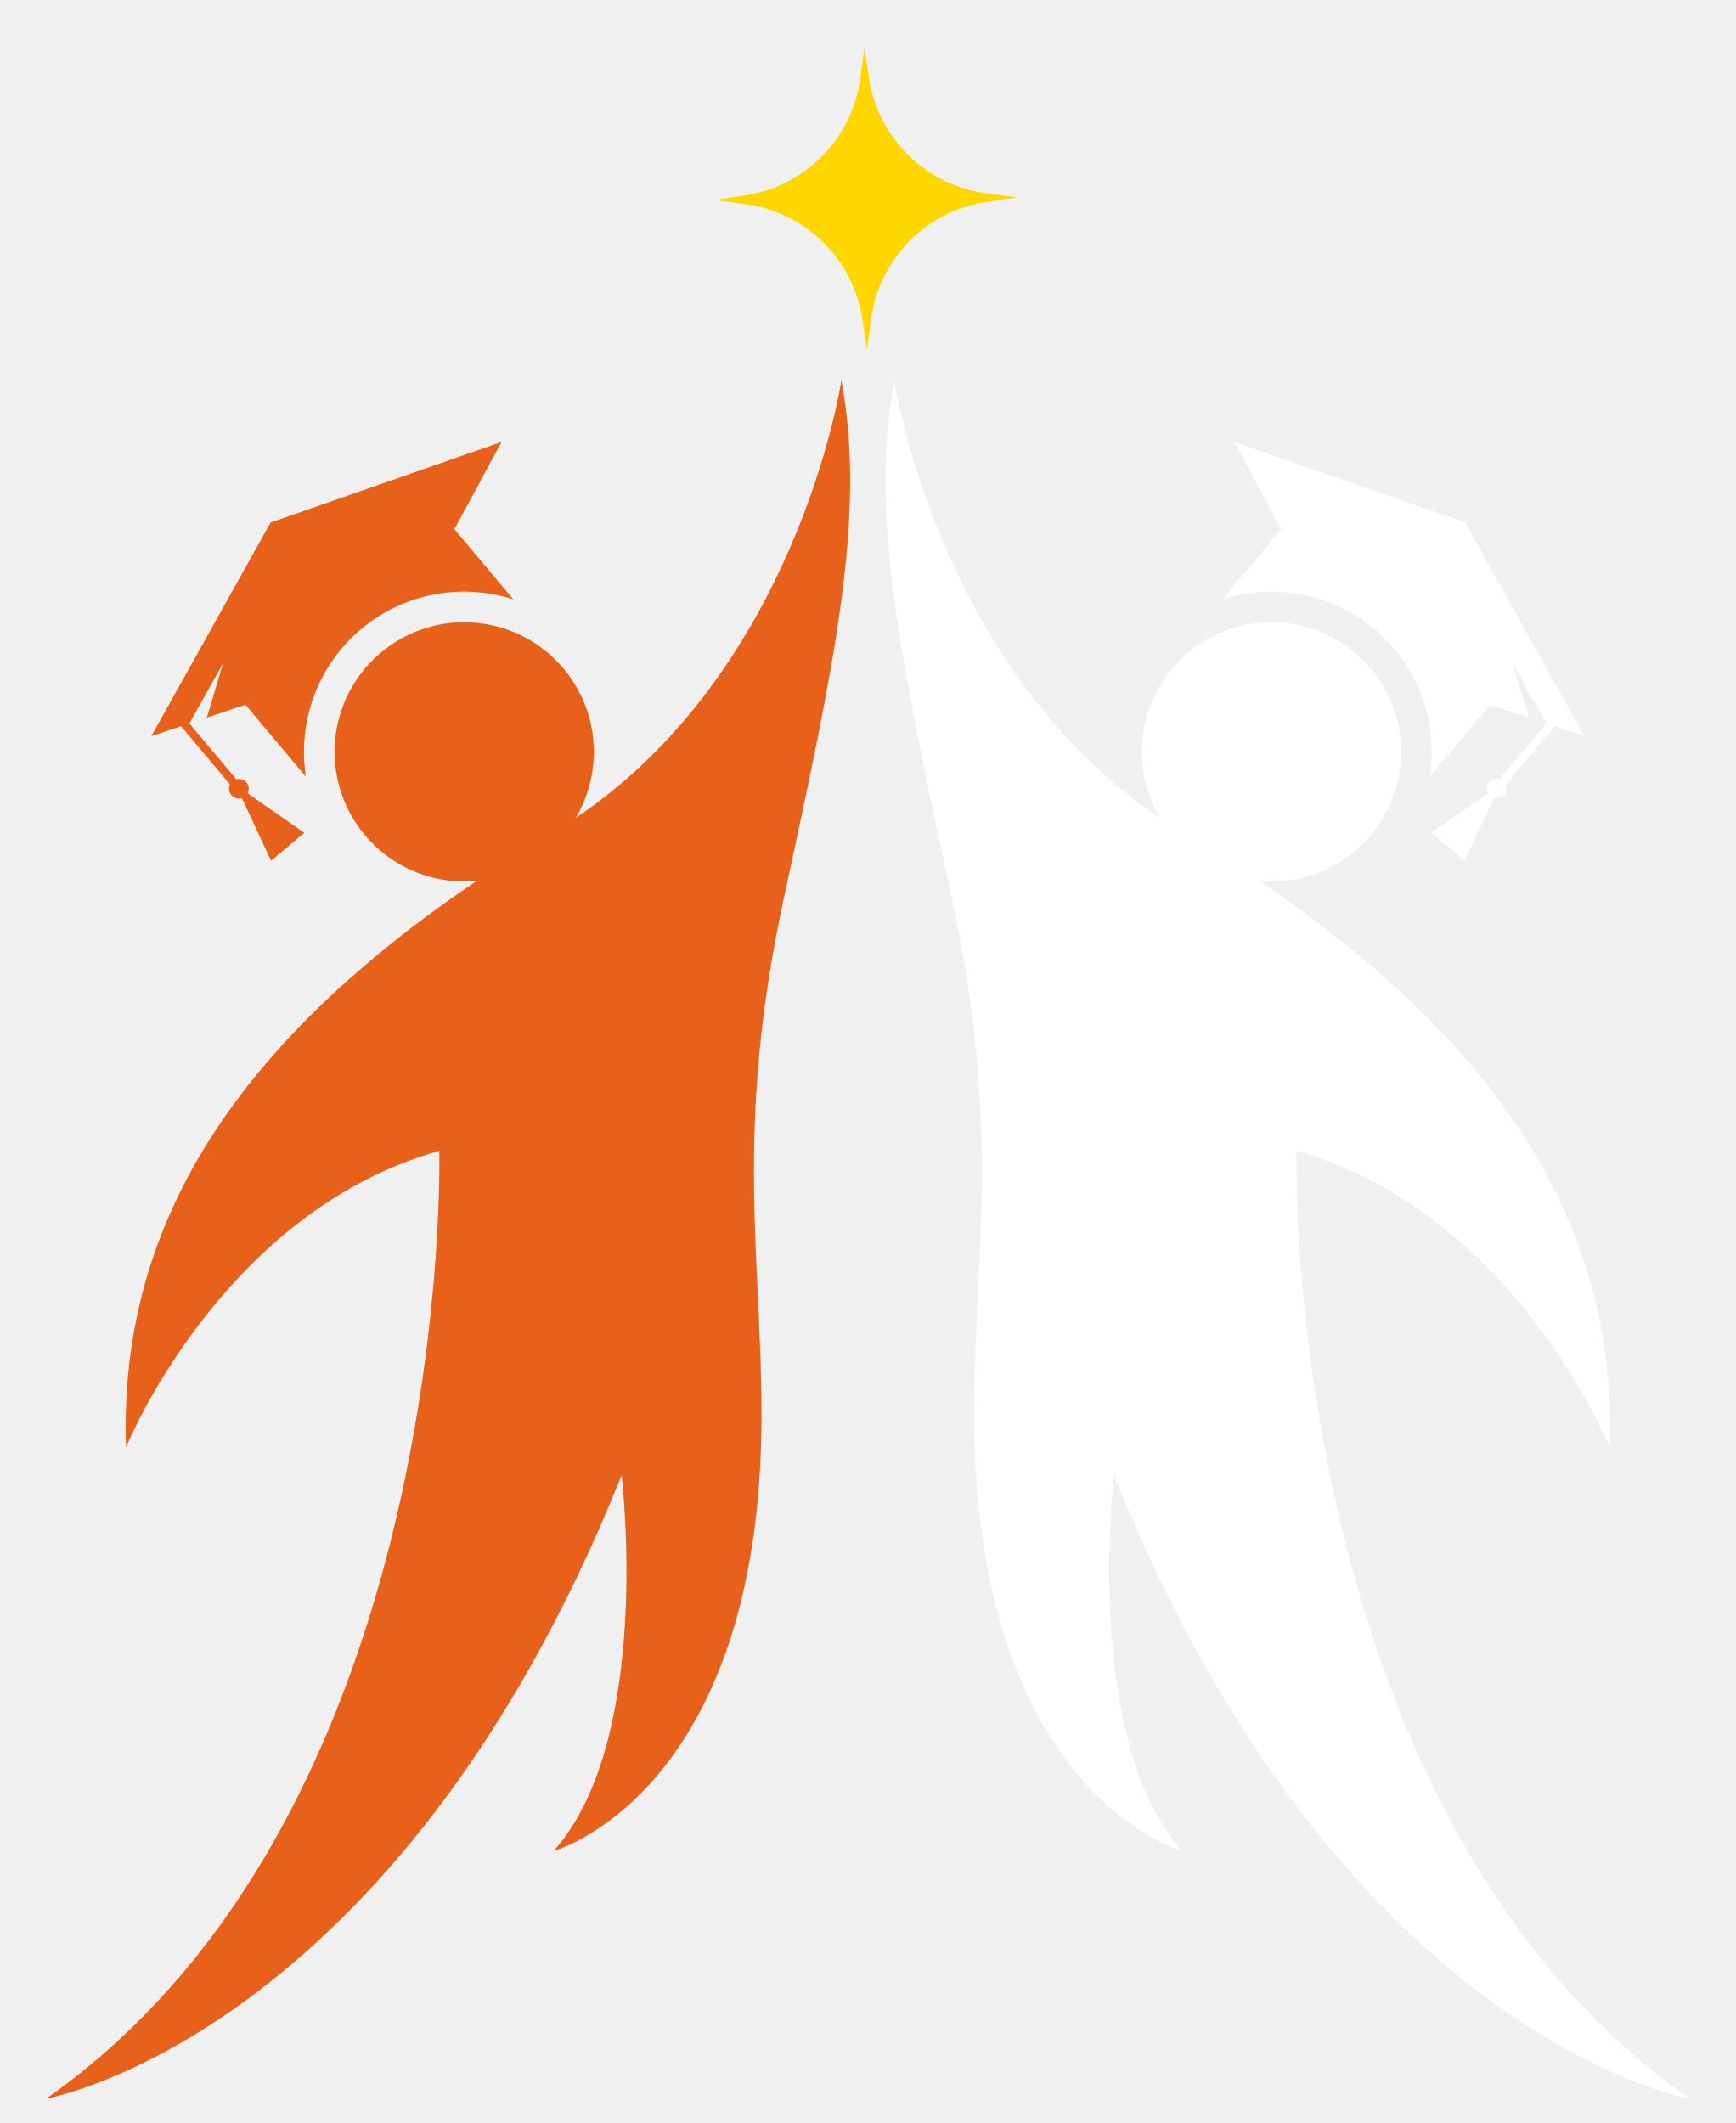
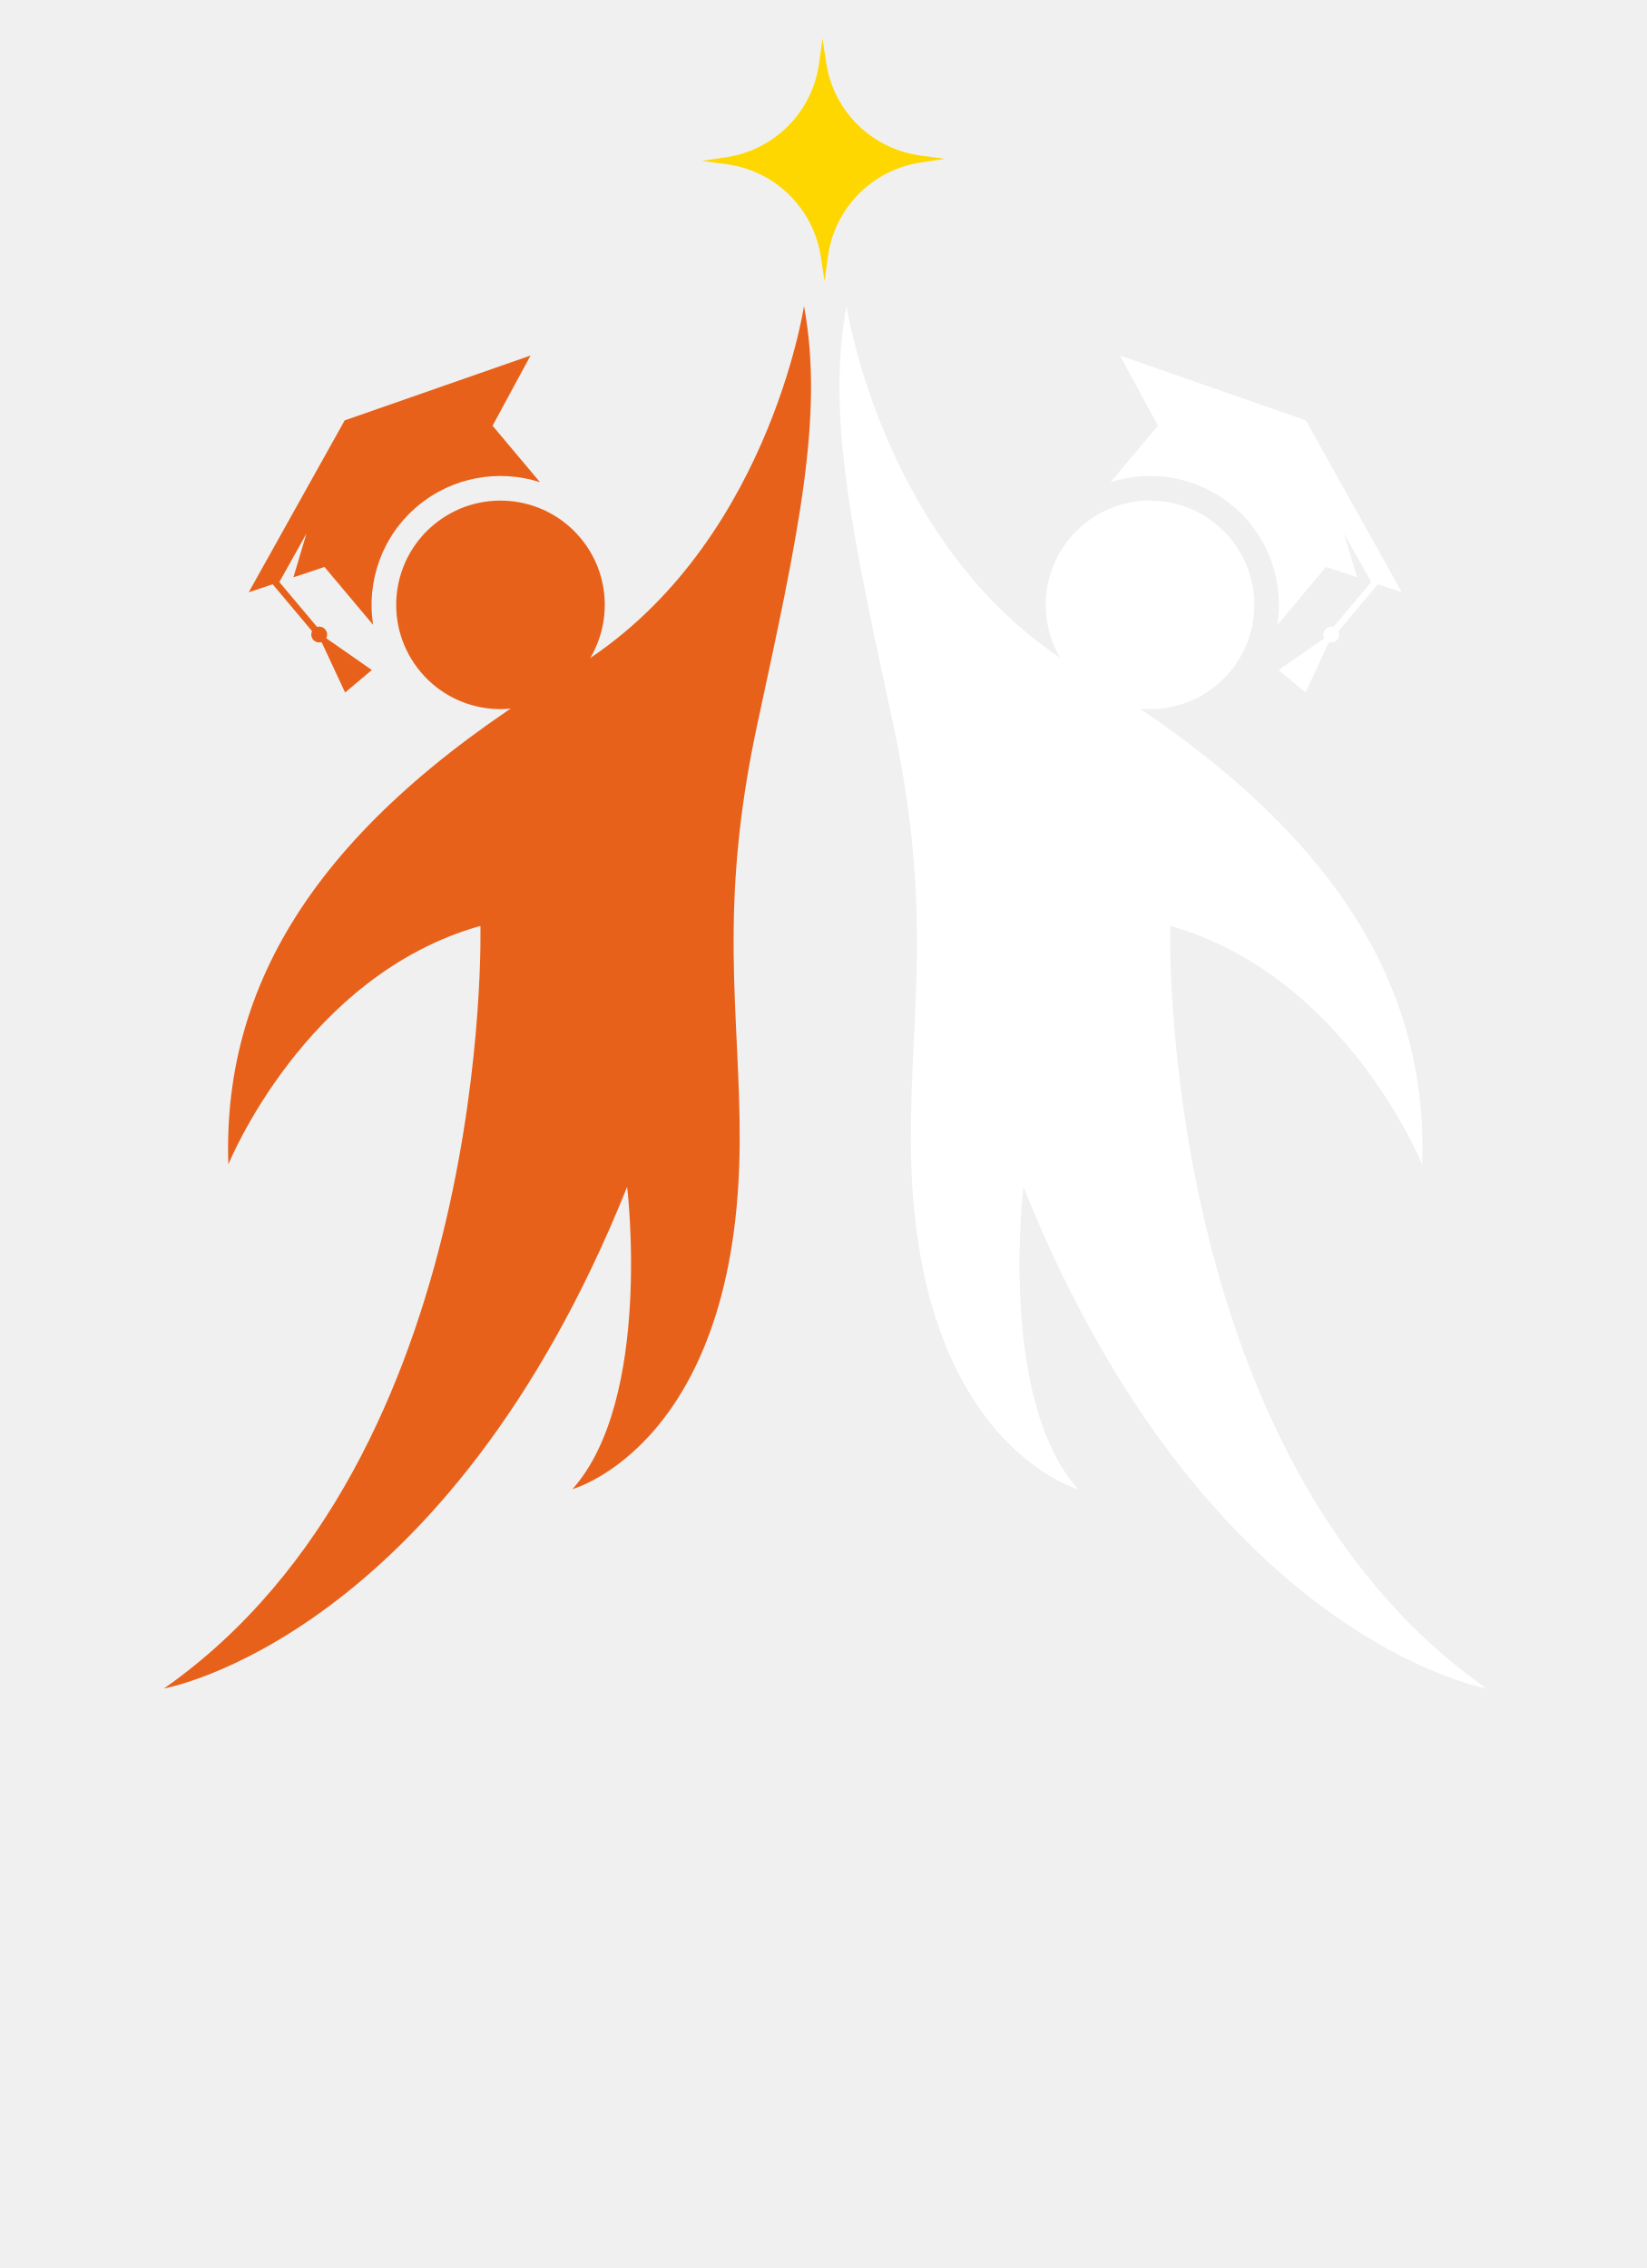
- <svg xmlns="http://www.w3.org/2000/svg" width="748" zoomAndPan="magnify" viewBox="376 21 748 915" height="915" preserveAspectRatio="xMidYMid meet" version="1.0">
+ <svg xmlns="http://www.w3.org/2000/svg" width="882" zoomAndPan="magnify" viewBox="308 21 882 1215" height="1215" preserveAspectRatio="xMidYMid meet" version="1.0">
  <defs>
    <g />
    <clipPath id="7b81906de0">
      <path d="M 757.062 184.055 L 1103.859 184.055 L 1103.859 925.527 L 757.062 925.527 Z M 757.062 184.055 " clip-rule="nonzero" />
    </clipPath>
    <clipPath id="2c0c2c1aa9">
      <path d="M 395.859 184 L 743 184 L 743 925.828 L 395.859 925.828 Z M 395.859 184 " clip-rule="nonzero" />
    </clipPath>
    <clipPath id="fc680a7951">
      <path d="M 684 41.578 L 815 41.578 L 815 172 L 684 172 Z M 684 41.578 " clip-rule="nonzero" />
    </clipPath>
  </defs>
  <path fill="#ffffff" d="M 959.859 302.273 C 983.48 322.117 986.539 357.352 966.691 380.969 C 946.848 404.586 911.613 407.645 887.996 387.801 C 864.383 367.957 861.316 332.723 881.168 309.102 C 901.008 285.484 936.242 282.426 959.859 302.273 " fill-opacity="1" fill-rule="nonzero" />
  <path fill="#ffffff" d="M 1024.848 359.113 C 1025.539 360.562 1025.379 362.348 1024.273 363.656 C 1023.168 364.973 1021.441 365.438 1019.891 365.008 L 1019.5 365.477 L 1007.164 391.98 L 992.828 379.934 L 1016.812 363.219 L 1017.207 362.75 C 1016.512 361.297 1016.676 359.512 1017.781 358.203 C 1018.879 356.887 1020.609 356.422 1022.16 356.852 L 1042.367 332.805 L 1027.836 306.832 L 1034.84 330.285 L 1018.211 324.719 L 992.168 355.719 C 995.742 332.621 987.535 308.25 968.375 292.145 C 949.527 276.309 924.641 272.309 902.766 279.312 L 928.176 249.066 L 907.816 211.453 L 1007.383 246.207 L 1058.77 338.289 L 1045.945 334 L 1024.848 359.113 " fill-opacity="1" fill-rule="nonzero" />
  <g clip-path="url(#7b81906de0)">
    <path fill="#ffffff" d="M 885.383 818.742 C 885.383 818.742 796.508 794.332 795.824 632.734 C 795.531 563.797 807.863 508.727 786.34 408.832 C 764.82 308.938 750.402 244.266 761.379 184.93 C 761.379 184.93 781.156 317.105 885.383 379.555 C 1016.32 458 1073.117 543.172 1069.672 644.789 C 1069.672 644.789 1028.75 543.469 934.68 517.012 C 934.68 517.012 927.312 801.523 1104.117 925.527 C 1104.117 925.527 953.297 899.184 856.105 656.844 C 856.105 656.844 842.328 770.52 885.383 818.742 " fill-opacity="1" fill-rule="nonzero" />
  </g>
  <path fill="#e8611a" d="M 540.113 302.273 C 516.5 322.117 513.438 357.352 533.285 380.969 C 553.129 404.586 588.363 407.645 611.98 387.801 C 635.598 367.957 638.656 332.723 618.812 309.102 C 598.965 285.484 563.73 282.426 540.113 302.273 " fill-opacity="1" fill-rule="nonzero" />
  <path fill="#e8611a" d="M 475.133 359.113 C 474.438 360.562 474.602 362.348 475.707 363.656 C 476.805 364.973 478.535 365.438 480.086 365.008 L 480.477 365.477 L 492.816 391.98 L 507.148 379.934 L 483.168 363.219 L 482.773 362.75 C 483.465 361.297 483.305 359.512 482.199 358.203 C 481.094 356.887 479.367 356.422 477.816 356.852 L 457.613 332.805 L 472.137 306.832 L 465.141 330.285 L 481.77 324.719 L 507.812 355.719 C 504.234 332.621 512.441 308.25 531.605 292.145 C 550.449 276.309 575.34 272.309 597.207 279.312 L 571.805 249.066 L 592.156 211.453 L 492.598 246.207 L 441.207 338.289 L 454.031 334 L 475.133 359.113 " fill-opacity="1" fill-rule="nonzero" />
  <g clip-path="url(#2c0c2c1aa9)">
    <path fill="#e8611a" d="M 614.598 818.742 C 614.598 818.742 703.469 794.332 704.156 632.734 C 704.449 563.797 692.113 508.727 713.633 408.832 C 735.156 308.938 749.574 244.266 738.602 184.93 C 738.602 184.93 718.82 317.105 614.598 379.555 C 483.66 458 426.859 543.172 430.305 644.789 C 430.305 644.789 471.223 543.469 565.301 517.012 C 565.301 517.012 572.668 801.523 395.859 925.527 C 395.859 925.527 546.676 899.184 643.875 656.844 C 643.875 656.844 657.652 770.52 614.598 818.742 " fill-opacity="1" fill-rule="nonzero" />
  </g>
  <g clip-path="url(#fc680a7951)">
    <path fill="#ffd700" d="M 747.605 158.492 L 749.617 171.68 L 751.406 158.457 C 754.902 132.543 775.062 112.027 800.914 108.086 L 814.105 106.078 L 800.879 104.289 C 774.965 100.793 754.453 80.633 750.512 54.777 L 748.496 41.59 L 746.711 54.812 C 743.215 80.727 723.055 101.238 697.203 105.184 L 684.012 107.195 L 697.238 108.98 C 723.152 112.477 743.66 132.641 747.605 158.492 " fill-opacity="1" fill-rule="nonzero" />
  </g>
  <g fill="#000000" fill-opacity="1">
    <g transform="translate(182.5131, 1390.456)">
      <g />
    </g>
  </g>
</svg>
